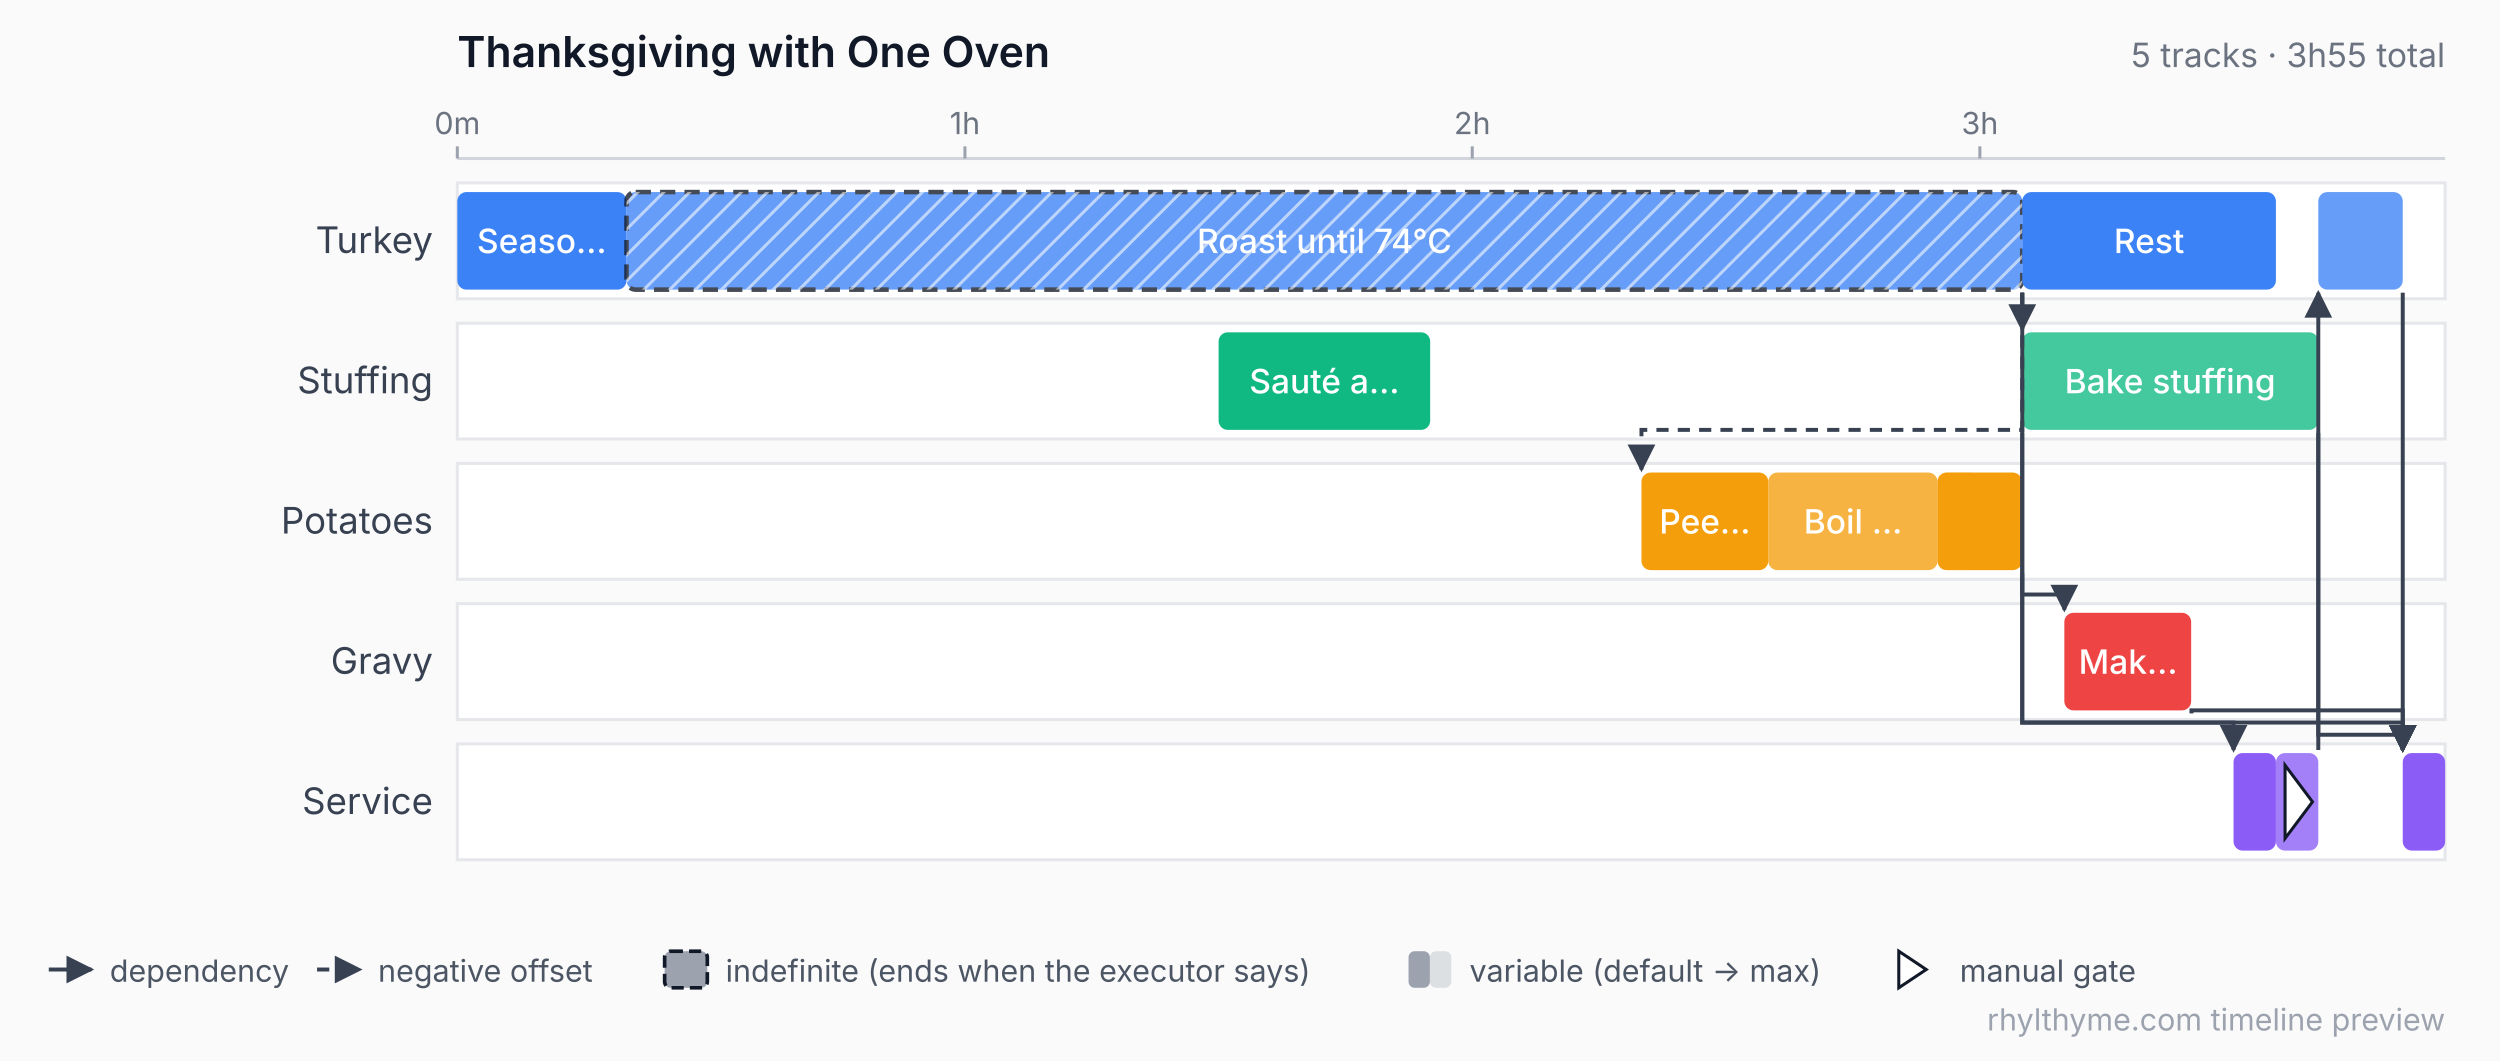
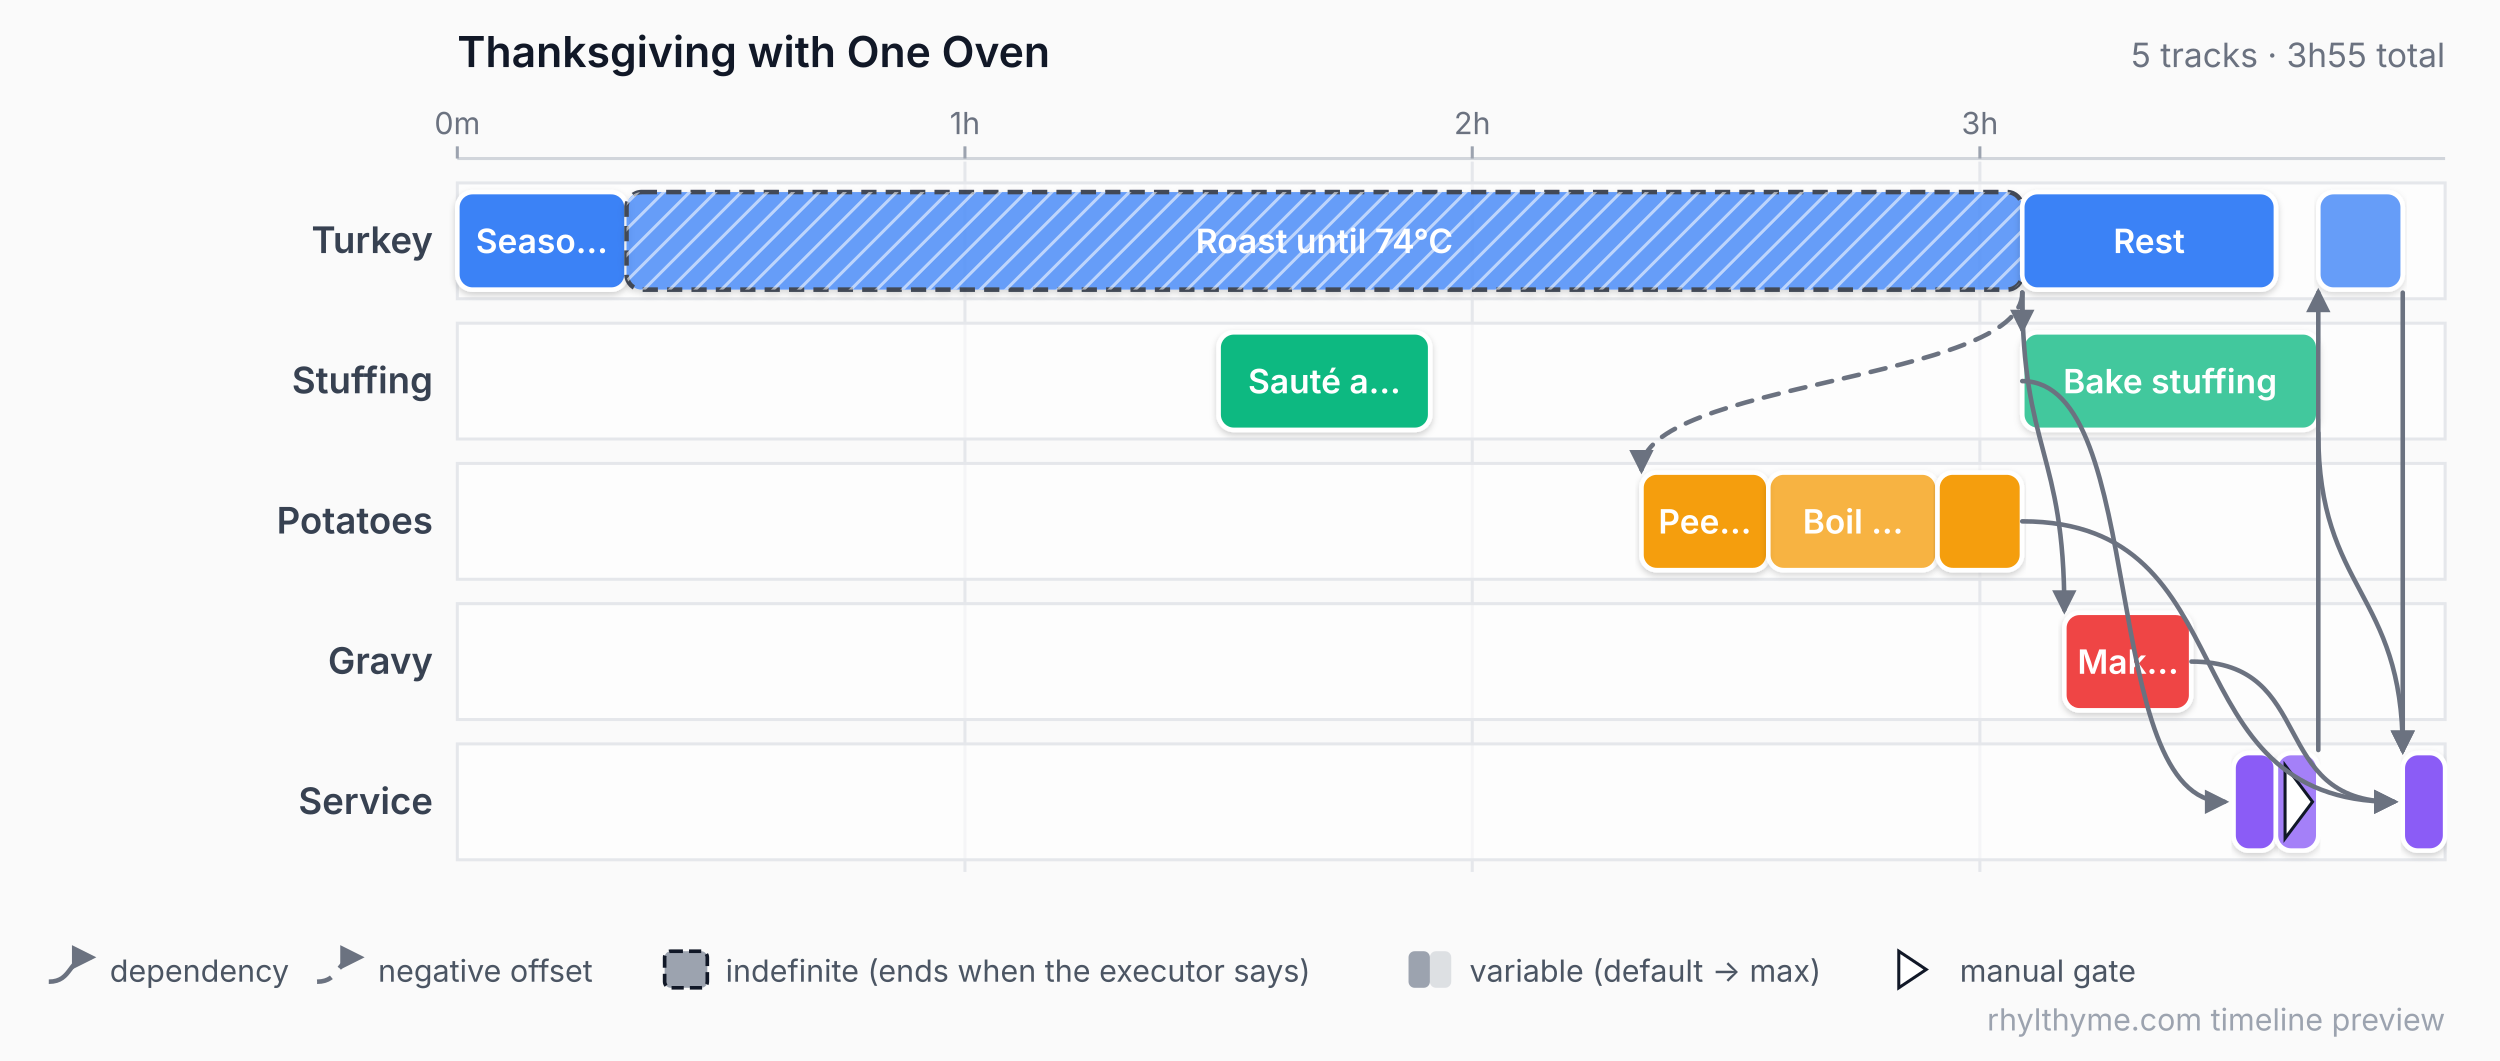
- <svg xmlns="http://www.w3.org/2000/svg" width="820" height="348" viewBox="0 0 820 348" font-family="-apple-system, BlinkMacSystemFont, 'Segoe UI', sans-serif">
+ <svg xmlns="http://www.w3.org/2000/svg" width="820" height="348" viewBox="0 0 820 348" class="rt-timeline" font-family="-apple-system, BlinkMacSystemFont, 'Segoe UI', sans-serif">
  <defs>
-     <marker id="rt-arrow" viewBox="0 0 10 10" refX="9" refY="5" markerWidth="7" markerHeight="7" orient="auto-start-reverse">
-       <path d="M0,0 L10,5 L0,10 z" fill="#374151" />
+     <marker id="rt-arrow" viewBox="0 0 10 10" refX="8" refY="5" markerWidth="8" markerHeight="8" markerUnits="userSpaceOnUse" orient="auto">
+       <path d="M0,0 L10,5 L0,10 z" fill="#6b7280" />
    </marker>
+     <filter id="rt-shadow" x="-5%" y="-20%" width="110%" height="150%">
+       <feDropShadow dx="0" dy="1" stdDeviation="1" flood-color="#000000" flood-opacity="0.18" />
+     </filter>
    <pattern id="rt-hatch" width="6" height="6" patternUnits="userSpaceOnUse" patternTransform="rotate(45)">
      <rect width="6" height="6" fill="#ffffff" fill-opacity="0" />
      <line x1="0" y1="0" x2="0" y2="6" stroke="#ffffff" stroke-opacity="0.55" stroke-width="2" />
    </pattern>
  </defs>
  <rect width="820" height="348" fill="#fafafa" />
  <text x="150" y="22" font-size="14" font-weight="600" fill="#111827">Thanksgiving with One Oven</text>
  <text x="802" y="22" font-size="11" fill="#6b7280" text-anchor="end">5 tracks · 3h55 total</text>
  <line x1="150" y1="52" x2="802" y2="52" stroke="#d1d5db" stroke-width="1" />
  <line x1="150.0" y1="48" x2="150.0" y2="52" stroke="#9ca3af" stroke-width="1" />
  <text x="150.0" y="44" font-size="10" fill="#6b7280" text-anchor="middle">0m</text>
  <line x1="316.5" y1="48" x2="316.5" y2="52" stroke="#9ca3af" stroke-width="1" />
+   <line x1="316.5" y1="53" x2="316.5" y2="286" stroke="#e5e7eb" stroke-width="1" />
  <text x="316.5" y="44" font-size="10" fill="#6b7280" text-anchor="middle">1h</text>
  <line x1="482.9" y1="48" x2="482.9" y2="52" stroke="#9ca3af" stroke-width="1" />
+   <line x1="482.9" y1="53" x2="482.9" y2="286" stroke="#e5e7eb" stroke-width="1" />
  <text x="482.9" y="44" font-size="10" fill="#6b7280" text-anchor="middle">2h</text>
  <line x1="649.4" y1="48" x2="649.4" y2="52" stroke="#9ca3af" stroke-width="1" />
+   <line x1="649.4" y1="53" x2="649.4" y2="286" stroke="#e5e7eb" stroke-width="1" />
  <text x="649.4" y="44" font-size="10" fill="#6b7280" text-anchor="middle">3h</text>
-   <text x="142" y="83" font-size="12" fill="#374151" text-anchor="end">Turkey</text>
-   <rect x="150" y="60" width="652" height="38" fill="#ffffff" stroke="#e5e7eb" />
-   <rect x="150.0" y="63" width="55.5" height="32" fill="#3b82f6" opacity="1" rx="3" ry="3" />
-   <text x="177.7" y="83" font-size="11" fill="#ffffff" text-anchor="middle" font-weight="500">Seaso…</text>
-   <rect x="205.5" y="63" width="457.8" height="32" fill="#3b82f6" opacity="0.78" rx="3" ry="3" stroke="#111827" stroke-width="1.5" stroke-dasharray="5,3" />
-   <rect x="205.5" y="63" width="457.8" height="32" fill="url(#rt-hatch)" rx="3" ry="3" />
-   <text x="434.4" y="83" font-size="11" fill="#ffffff" text-anchor="middle" font-weight="500">Roast until 74°C</text>
-   <rect x="663.3" y="63" width="83.2" height="32" fill="#3b82f6" opacity="1" rx="3" ry="3" />
-   <text x="704.9" y="83" font-size="11" fill="#ffffff" text-anchor="middle" font-weight="500">Rest</text>
-   <rect x="760.4" y="63" width="27.7" height="32" fill="#3b82f6" opacity="0.78" rx="3" ry="3" />
-   <text x="142" y="129" font-size="12" fill="#374151" text-anchor="end">Stuffing</text>
-   <rect x="150" y="106" width="652" height="38" fill="#ffffff" stroke="#e5e7eb" />
-   <rect x="399.7" y="109" width="69.4" height="32" fill="#10b981" opacity="1" rx="3" ry="3" />
-   <text x="434.4" y="129" font-size="11" fill="#ffffff" text-anchor="middle" font-weight="500">Sauté a…</text>
-   <rect x="663.3" y="109" width="97.1" height="32" fill="#10b981" opacity="0.78" rx="3" ry="3" />
-   <text x="711.8" y="129" font-size="11" fill="#ffffff" text-anchor="middle" font-weight="500">Bake stuffing</text>
-   <text x="142" y="175" font-size="12" fill="#374151" text-anchor="end">Potatoes</text>
-   <rect x="150" y="152" width="652" height="38" fill="#ffffff" stroke="#e5e7eb" />
-   <rect x="538.4" y="155" width="41.6" height="32" fill="#f59e0b" opacity="1" rx="3" ry="3" />
-   <text x="559.2" y="175" font-size="11" fill="#ffffff" text-anchor="middle" font-weight="500">Pee…</text>
-   <rect x="635.5" y="155" width="13.9" height="32" fill="#f59e0b" opacity="0.3" rx="3" ry="3" />
-   <rect x="580.0" y="155" width="55.5" height="32" fill="#f59e0b" opacity="0.78" rx="3" ry="3" />
-   <text x="607.8" y="175" font-size="11" fill="#ffffff" text-anchor="middle" font-weight="500">Boil …</text>
-   <rect x="635.5" y="155" width="27.7" height="32" fill="#f59e0b" opacity="1" rx="3" ry="3" />
-   <text x="142" y="221" font-size="12" fill="#374151" text-anchor="end">Gravy</text>
-   <rect x="150" y="198" width="652" height="38" fill="#ffffff" stroke="#e5e7eb" />
-   <rect x="677.1" y="201" width="41.6" height="32" fill="#ef4444" opacity="1" rx="3" ry="3" />
-   <text x="698.0" y="221" font-size="11" fill="#ffffff" text-anchor="middle" font-weight="500">Mak…</text>
-   <text x="142" y="267" font-size="12" fill="#374151" text-anchor="end">Service</text>
-   <rect x="150" y="244" width="652" height="38" fill="#ffffff" stroke="#e5e7eb" />
-   <rect x="732.6" y="247" width="13.9" height="32" fill="#8b5cf6" opacity="1" rx="3" ry="3" />
-   <rect x="746.5" y="247" width="13.9" height="32" fill="#8b5cf6" opacity="0.78" rx="3" ry="3" />
+   <text x="142" y="83" font-size="12" font-weight="600" fill="#374151" text-anchor="end">Turkey</text>
+   <rect x="150" y="60" width="652" height="38" fill="#ffffff" fill-opacity="0.6" stroke="#e5e7eb" />
+   <rect class="rt-bar" data-step="turkey-prep" x="150.0" y="63" width="55.5" height="32" fill="#3b82f6" opacity="1" rx="5" ry="5" filter="url(#rt-shadow)" stroke="#ffffff" stroke-width="1.5" />
+   <text x="177.7" y="83" font-size="11" fill="#ffffff" text-anchor="middle" font-weight="600">Seaso…</text>
+   <rect class="rt-bar" data-step="turkey-roast" x="205.5" y="63" width="457.8" height="32" fill="#3b82f6" opacity="0.78" rx="5" ry="5" filter="url(#rt-shadow)" stroke="#111827" stroke-width="1.5" stroke-dasharray="5,3" />
+   <rect x="205.5" y="63" width="457.8" height="32" fill="url(#rt-hatch)" rx="5" ry="5" />
+   <text x="434.4" y="83" font-size="11" fill="#ffffff" text-anchor="middle" font-weight="600">Roast until 74°C</text>
+   <rect class="rt-bar" data-step="turkey-rest" x="663.3" y="63" width="83.2" height="32" fill="#3b82f6" opacity="1" rx="5" ry="5" filter="url(#rt-shadow)" stroke="#ffffff" stroke-width="1.5" />
+   <text x="704.9" y="83" font-size="11" fill="#ffffff" text-anchor="middle" font-weight="600">Rest</text>
+   <rect class="rt-bar" data-step="turkey-carve" x="760.4" y="63" width="27.7" height="32" fill="#3b82f6" opacity="0.78" rx="5" ry="5" filter="url(#rt-shadow)" stroke="#ffffff" stroke-width="1.5" />
+   <text x="142" y="129" font-size="12" font-weight="600" fill="#374151" text-anchor="end">Stuffing</text>
+   <rect x="150" y="106" width="652" height="38" fill="#ffffff" fill-opacity="0.6" stroke="#e5e7eb" />
+   <rect class="rt-bar" data-step="stuffing-prep" x="399.7" y="109" width="69.4" height="32" fill="#10b981" opacity="1" rx="5" ry="5" filter="url(#rt-shadow)" stroke="#ffffff" stroke-width="1.5" />
+   <text x="434.4" y="129" font-size="11" fill="#ffffff" text-anchor="middle" font-weight="600">Sauté a…</text>
+   <rect class="rt-bar" data-step="stuffing-bake" x="663.3" y="109" width="97.1" height="32" fill="#10b981" opacity="0.78" rx="5" ry="5" filter="url(#rt-shadow)" stroke="#ffffff" stroke-width="1.5" />
+   <text x="711.8" y="129" font-size="11" fill="#ffffff" text-anchor="middle" font-weight="600">Bake stuffing</text>
+   <text x="142" y="175" font-size="12" font-weight="600" fill="#374151" text-anchor="end">Potatoes</text>
+   <rect x="150" y="152" width="652" height="38" fill="#ffffff" fill-opacity="0.6" stroke="#e5e7eb" />
+   <rect class="rt-bar" data-step="potatoes-peel" x="538.4" y="155" width="41.6" height="32" fill="#f59e0b" opacity="1" rx="5" ry="5" filter="url(#rt-shadow)" stroke="#ffffff" stroke-width="1.5" />
+   <text x="559.2" y="175" font-size="11" fill="#ffffff" text-anchor="middle" font-weight="600">Pee…</text>
+   <rect x="635.5" y="155" width="13.9" height="32" fill="#f59e0b" opacity="0.3" rx="5" ry="5" />
+   <rect class="rt-bar" data-step="potatoes-boil" x="580.0" y="155" width="55.5" height="32" fill="#f59e0b" opacity="0.78" rx="5" ry="5" filter="url(#rt-shadow)" stroke="#ffffff" stroke-width="1.5" />
+   <text x="607.8" y="175" font-size="11" fill="#ffffff" text-anchor="middle" font-weight="600">Boil …</text>
+   <rect class="rt-bar" data-step="potatoes-mash" x="635.5" y="155" width="27.7" height="32" fill="#f59e0b" opacity="1" rx="5" ry="5" filter="url(#rt-shadow)" stroke="#ffffff" stroke-width="1.5" />
+   <text x="142" y="221" font-size="12" font-weight="600" fill="#374151" text-anchor="end">Gravy</text>
+   <rect x="150" y="198" width="652" height="38" fill="#ffffff" fill-opacity="0.6" stroke="#e5e7eb" />
+   <rect class="rt-bar" data-step="gravy-make" x="677.1" y="201" width="41.6" height="32" fill="#ef4444" opacity="1" rx="5" ry="5" filter="url(#rt-shadow)" stroke="#ffffff" stroke-width="1.5" />
+   <text x="698.0" y="221" font-size="11" fill="#ffffff" text-anchor="middle" font-weight="600">Mak…</text>
+   <text x="142" y="267" font-size="12" font-weight="600" fill="#374151" text-anchor="end">Service</text>
+   <rect x="150" y="244" width="652" height="38" fill="#ffffff" fill-opacity="0.6" stroke="#e5e7eb" />
+   <rect class="rt-bar" data-step="salad" x="732.6" y="247" width="13.9" height="32" fill="#8b5cf6" opacity="1" rx="5" ry="5" filter="url(#rt-shadow)" stroke="#ffffff" stroke-width="1.5" />
+   <rect class="rt-bar" data-step="guests-seated" x="746.5" y="247" width="13.9" height="32" fill="#8b5cf6" opacity="0.78" rx="5" ry="5" filter="url(#rt-shadow)" stroke="#ffffff" stroke-width="1.5" />
  <path d="M749.5,251.0 l9,12.0 l-9,12.0 z" fill="#ffffff" stroke="#111827" stroke-width="1" />
-   <rect x="788.1" y="247" width="13.9" height="32" fill="#8b5cf6" opacity="1" rx="3" ry="3" />
-   <path d="M760.4,246.0 L760.4,101.0 L760.4,101.0 L760.4,96.0" fill="none" stroke="#374151" stroke-width="1.3" marker-end="url(#rt-arrow)" />
-   <path d="M663.3,96.0 L663.3,99.0 L663.3,99.0 L663.3,108.0" fill="none" stroke="#374151" stroke-width="1.3" marker-end="url(#rt-arrow)" />
-   <path d="M663.3,96.0 L663.3,141.0 L538.4,141.0 L538.4,154.0" fill="none" stroke="#374151" stroke-width="1.3" stroke-dasharray="4,3" marker-end="url(#rt-arrow)" />
-   <path d="M663.3,96.0 L663.3,195.0 L677.1,195.0 L677.1,200.0" fill="none" stroke="#374151" stroke-width="1.3" marker-end="url(#rt-arrow)" />
-   <path d="M663.3,142.0 L663.3,237.0 L732.6,237.0 L732.6,246.0" fill="none" stroke="#374151" stroke-width="1.3" marker-end="url(#rt-arrow)" />
-   <path d="M788.1,96.0 L788.1,233.0 L788.1,233.0 L788.1,246.0" fill="none" stroke="#374151" stroke-width="1.3" marker-end="url(#rt-arrow)" />
-   <path d="M760.4,142.0 L760.4,241.0 L788.1,241.0 L788.1,246.0" fill="none" stroke="#374151" stroke-width="1.3" marker-end="url(#rt-arrow)" />
-   <path d="M663.3,188.0 L663.3,237.0 L788.1,237.0 L788.1,246.0" fill="none" stroke="#374151" stroke-width="1.3" marker-end="url(#rt-arrow)" />
-   <path d="M718.8,234.0 L718.8,233.0 L788.1,233.0 L788.1,246.0" fill="none" stroke="#374151" stroke-width="1.3" marker-end="url(#rt-arrow)" />
-   <path d="M16,318 h14" stroke="#374151" stroke-width="1.3" marker-end="url(#rt-arrow)" />
+   <rect class="rt-bar" data-step="serve" x="788.1" y="247" width="13.9" height="32" fill="#8b5cf6" opacity="1" rx="5" ry="5" filter="url(#rt-shadow)" stroke="#ffffff" stroke-width="1.5" />
+   <path class="rt-edge" d="M760.4,246.0 C760.4,171.0 760.4,171.0 760.4,96.0" fill="none" stroke="#6b7280" stroke-width="1.5" stroke-linecap="round" marker-end="url(#rt-arrow)" />
+   <path class="rt-edge" d="M663.3,96.0 C663.3,108.0 663.3,96.0 663.3,108.0" fill="none" stroke="#6b7280" stroke-width="1.5" stroke-linecap="round" marker-end="url(#rt-arrow)" />
+   <path class="rt-edge" d="M663.3,96.0 C663.3,125.0 538.4,125.0 538.4,154.0" fill="none" stroke="#6b7280" stroke-width="1.5" stroke-linecap="round" stroke-dasharray="5,4" marker-end="url(#rt-arrow)" />
+   <path class="rt-edge" d="M663.3,96.0 C663.3,148.0 677.1,148.0 677.1,200.0" fill="none" stroke="#6b7280" stroke-width="1.5" stroke-linecap="round" marker-end="url(#rt-arrow)" />
+   <path class="rt-edge" d="M663.3,125.0 C704.9,125.0 688.0,263.0 729.6,263.0" fill="none" stroke="#6b7280" stroke-width="1.5" stroke-linecap="round" marker-end="url(#rt-arrow)" />
+   <path class="rt-edge" d="M788.1,96.0 C788.1,171.0 788.1,171.0 788.1,246.0" fill="none" stroke="#6b7280" stroke-width="1.5" stroke-linecap="round" marker-end="url(#rt-arrow)" />
+   <path class="rt-edge" d="M760.4,142.0 C760.4,194.0 788.1,194.0 788.1,246.0" fill="none" stroke="#6b7280" stroke-width="1.5" stroke-linecap="round" marker-end="url(#rt-arrow)" />
+   <path class="rt-edge" d="M663.3,171.0 C738.2,171.0 710.2,263.0 785.1,263.0" fill="none" stroke="#6b7280" stroke-width="1.5" stroke-linecap="round" marker-end="url(#rt-arrow)" />
+   <path class="rt-edge" d="M718.8,217.0 C760.4,217.0 743.5,263.0 785.1,263.0" fill="none" stroke="#6b7280" stroke-width="1.5" stroke-linecap="round" marker-end="url(#rt-arrow)" />
+   <path d="M16,322 C24,322 22,314 30,314" fill="none" stroke="#6b7280" stroke-width="1.5" marker-end="url(#rt-arrow)" />
  <text x="36" y="322" font-size="10" fill="#4b5563">dependency</text>
-   <path d="M104,318 h14" stroke="#374151" stroke-width="1.3" stroke-dasharray="4,3" marker-end="url(#rt-arrow)" />
+   <path d="M104,322 C112,322 110,314 118,314" fill="none" stroke="#6b7280" stroke-width="1.5" stroke-dasharray="5,4" marker-end="url(#rt-arrow)" />
  <text x="124" y="322" font-size="10" fill="#4b5563">negative offset</text>
  <rect x="218" y="312" width="14" height="12" fill="#9ca3af" stroke="#111827" stroke-width="1.2" stroke-dasharray="4,2" rx="2" />
  <text x="238" y="322" font-size="10" fill="#4b5563">indefinite (ends when the executor says)</text>
  <rect x="462" y="312" width="7" height="12" fill="#9ca3af" rx="2" />
  <rect x="469" y="312" width="7" height="12" fill="#9ca3af" opacity="0.3" rx="2" />
  <text x="482" y="322" font-size="10" fill="#4b5563">variable (default → max)</text>
  <path d="M622.8,312 l9,6 l-9,6 z" fill="#ffffff" stroke="#111827" stroke-width="1" />
  <text x="642.8" y="322" font-size="10" fill="#4b5563">manual gate</text>
  <text x="802" y="338" font-size="10" fill="#9ca3af" text-anchor="end">rhylthyme.com timeline preview</text>
</svg>
